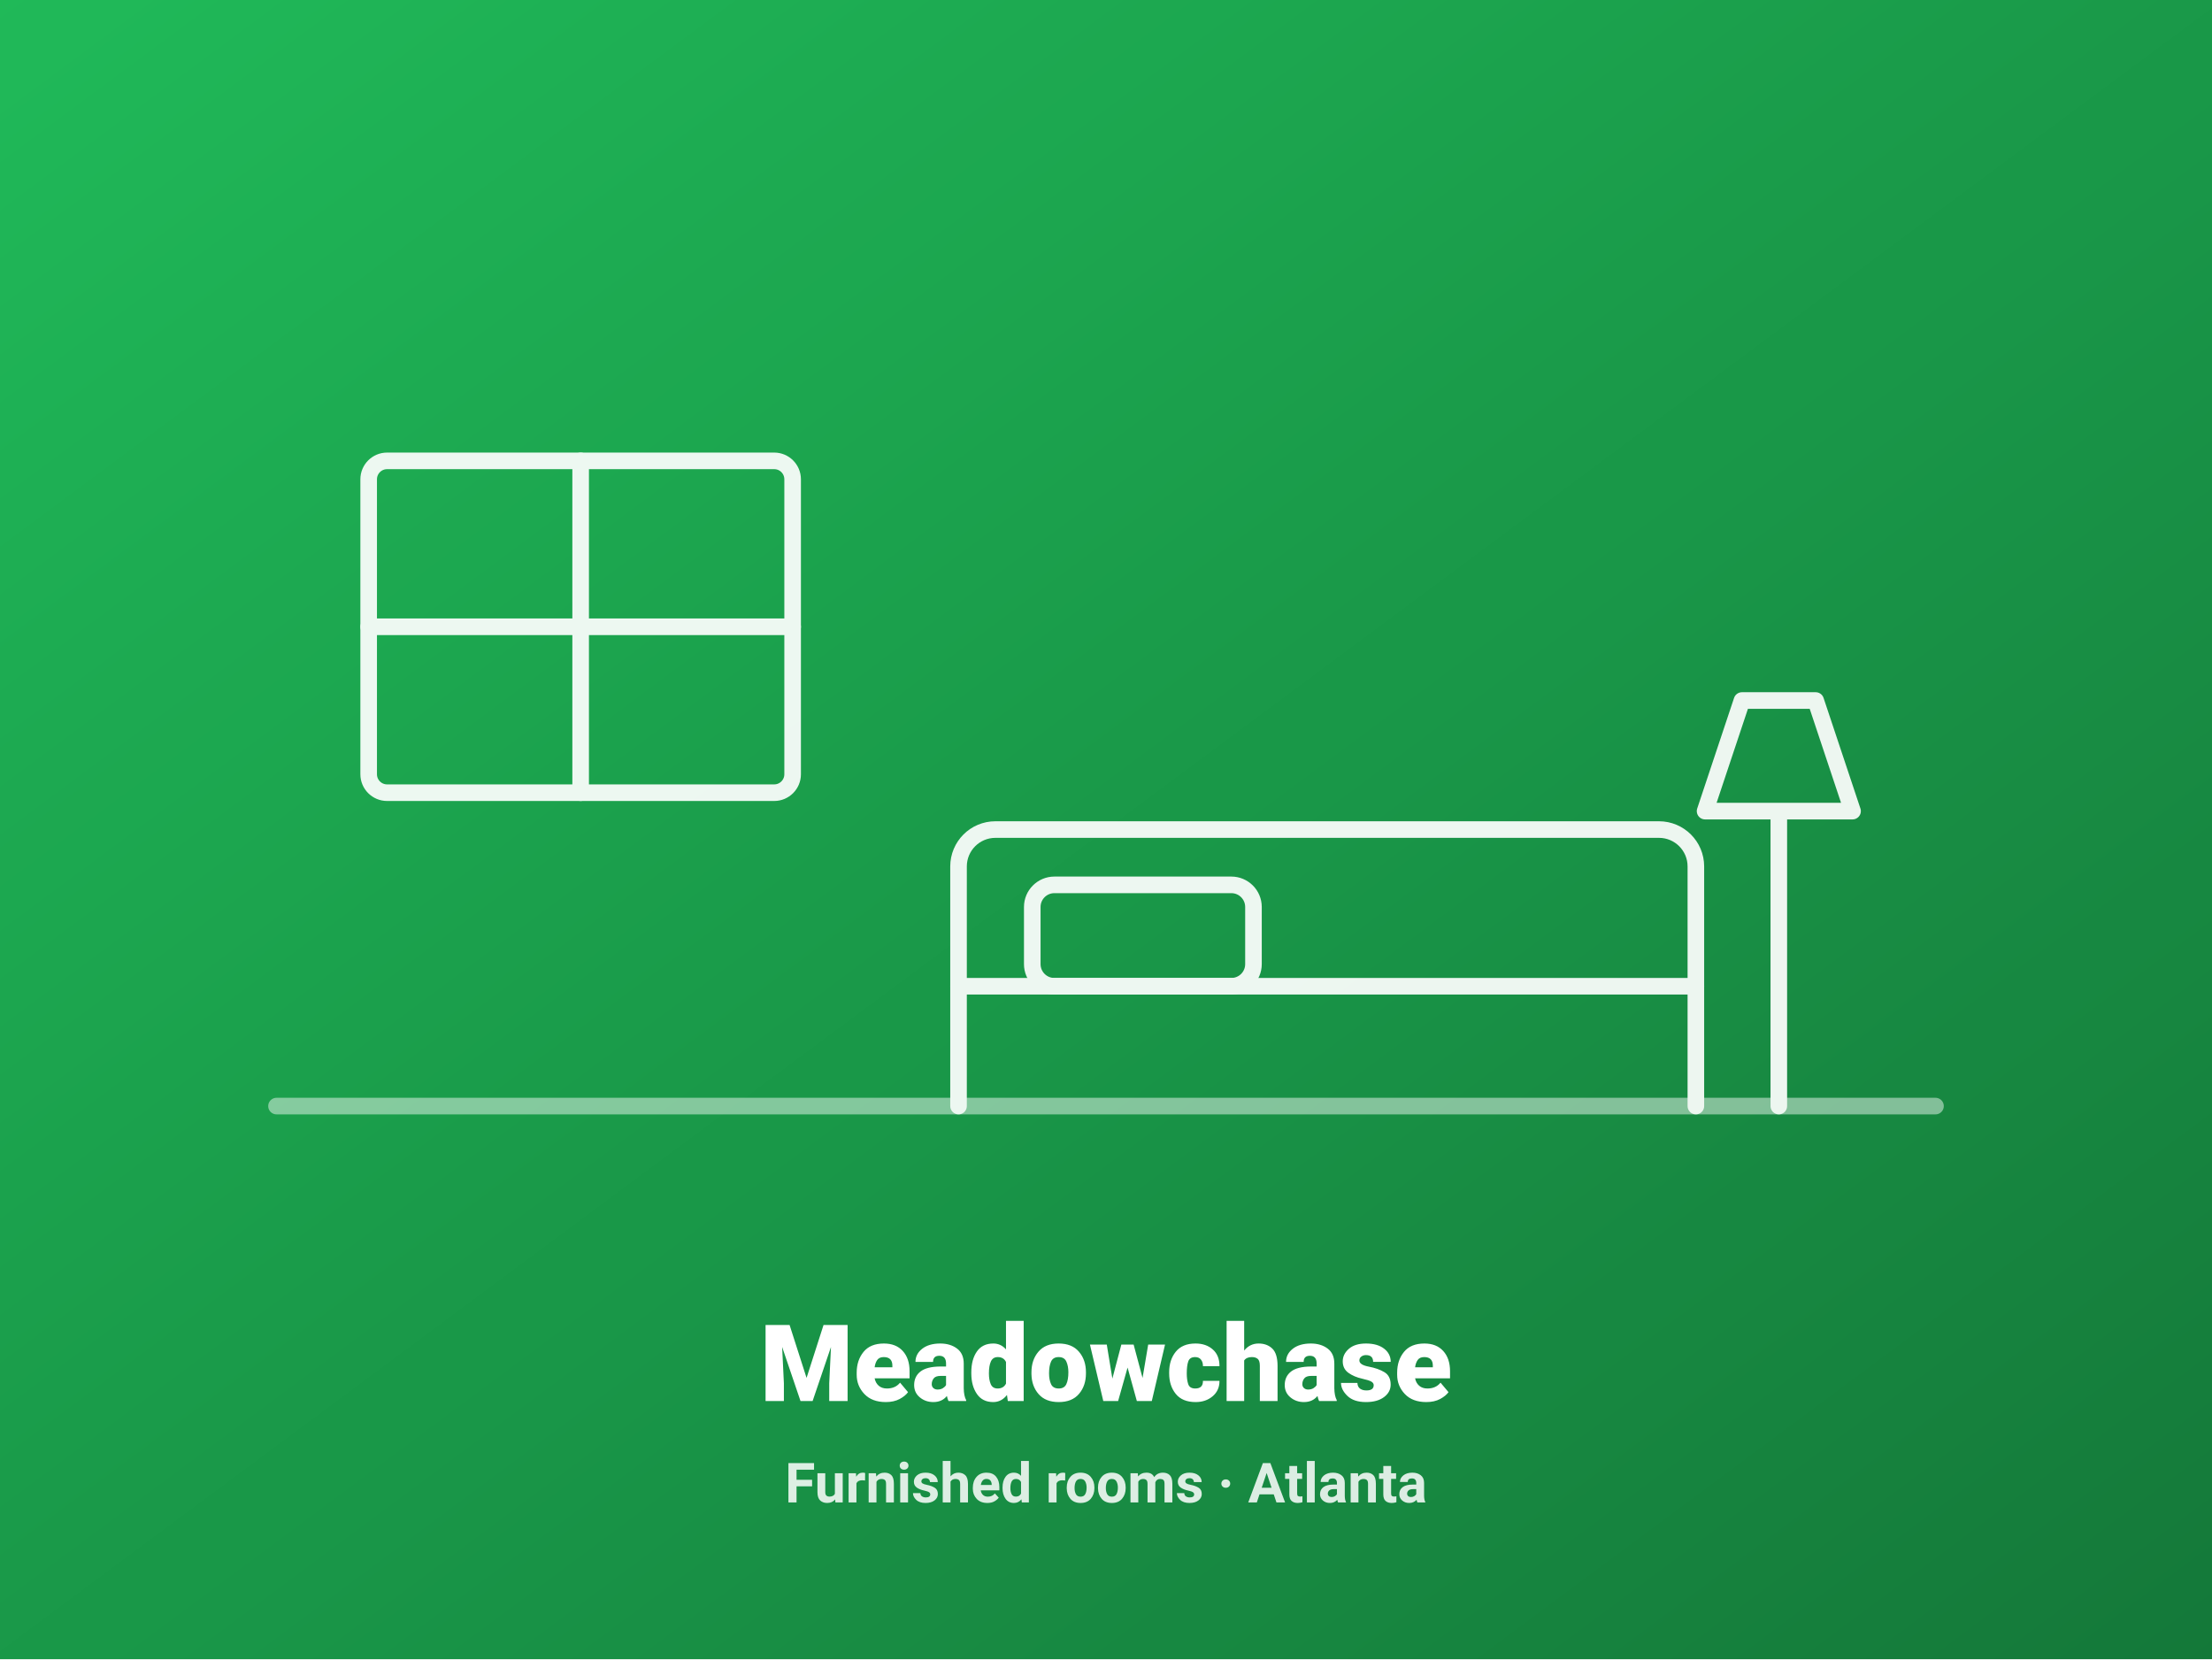
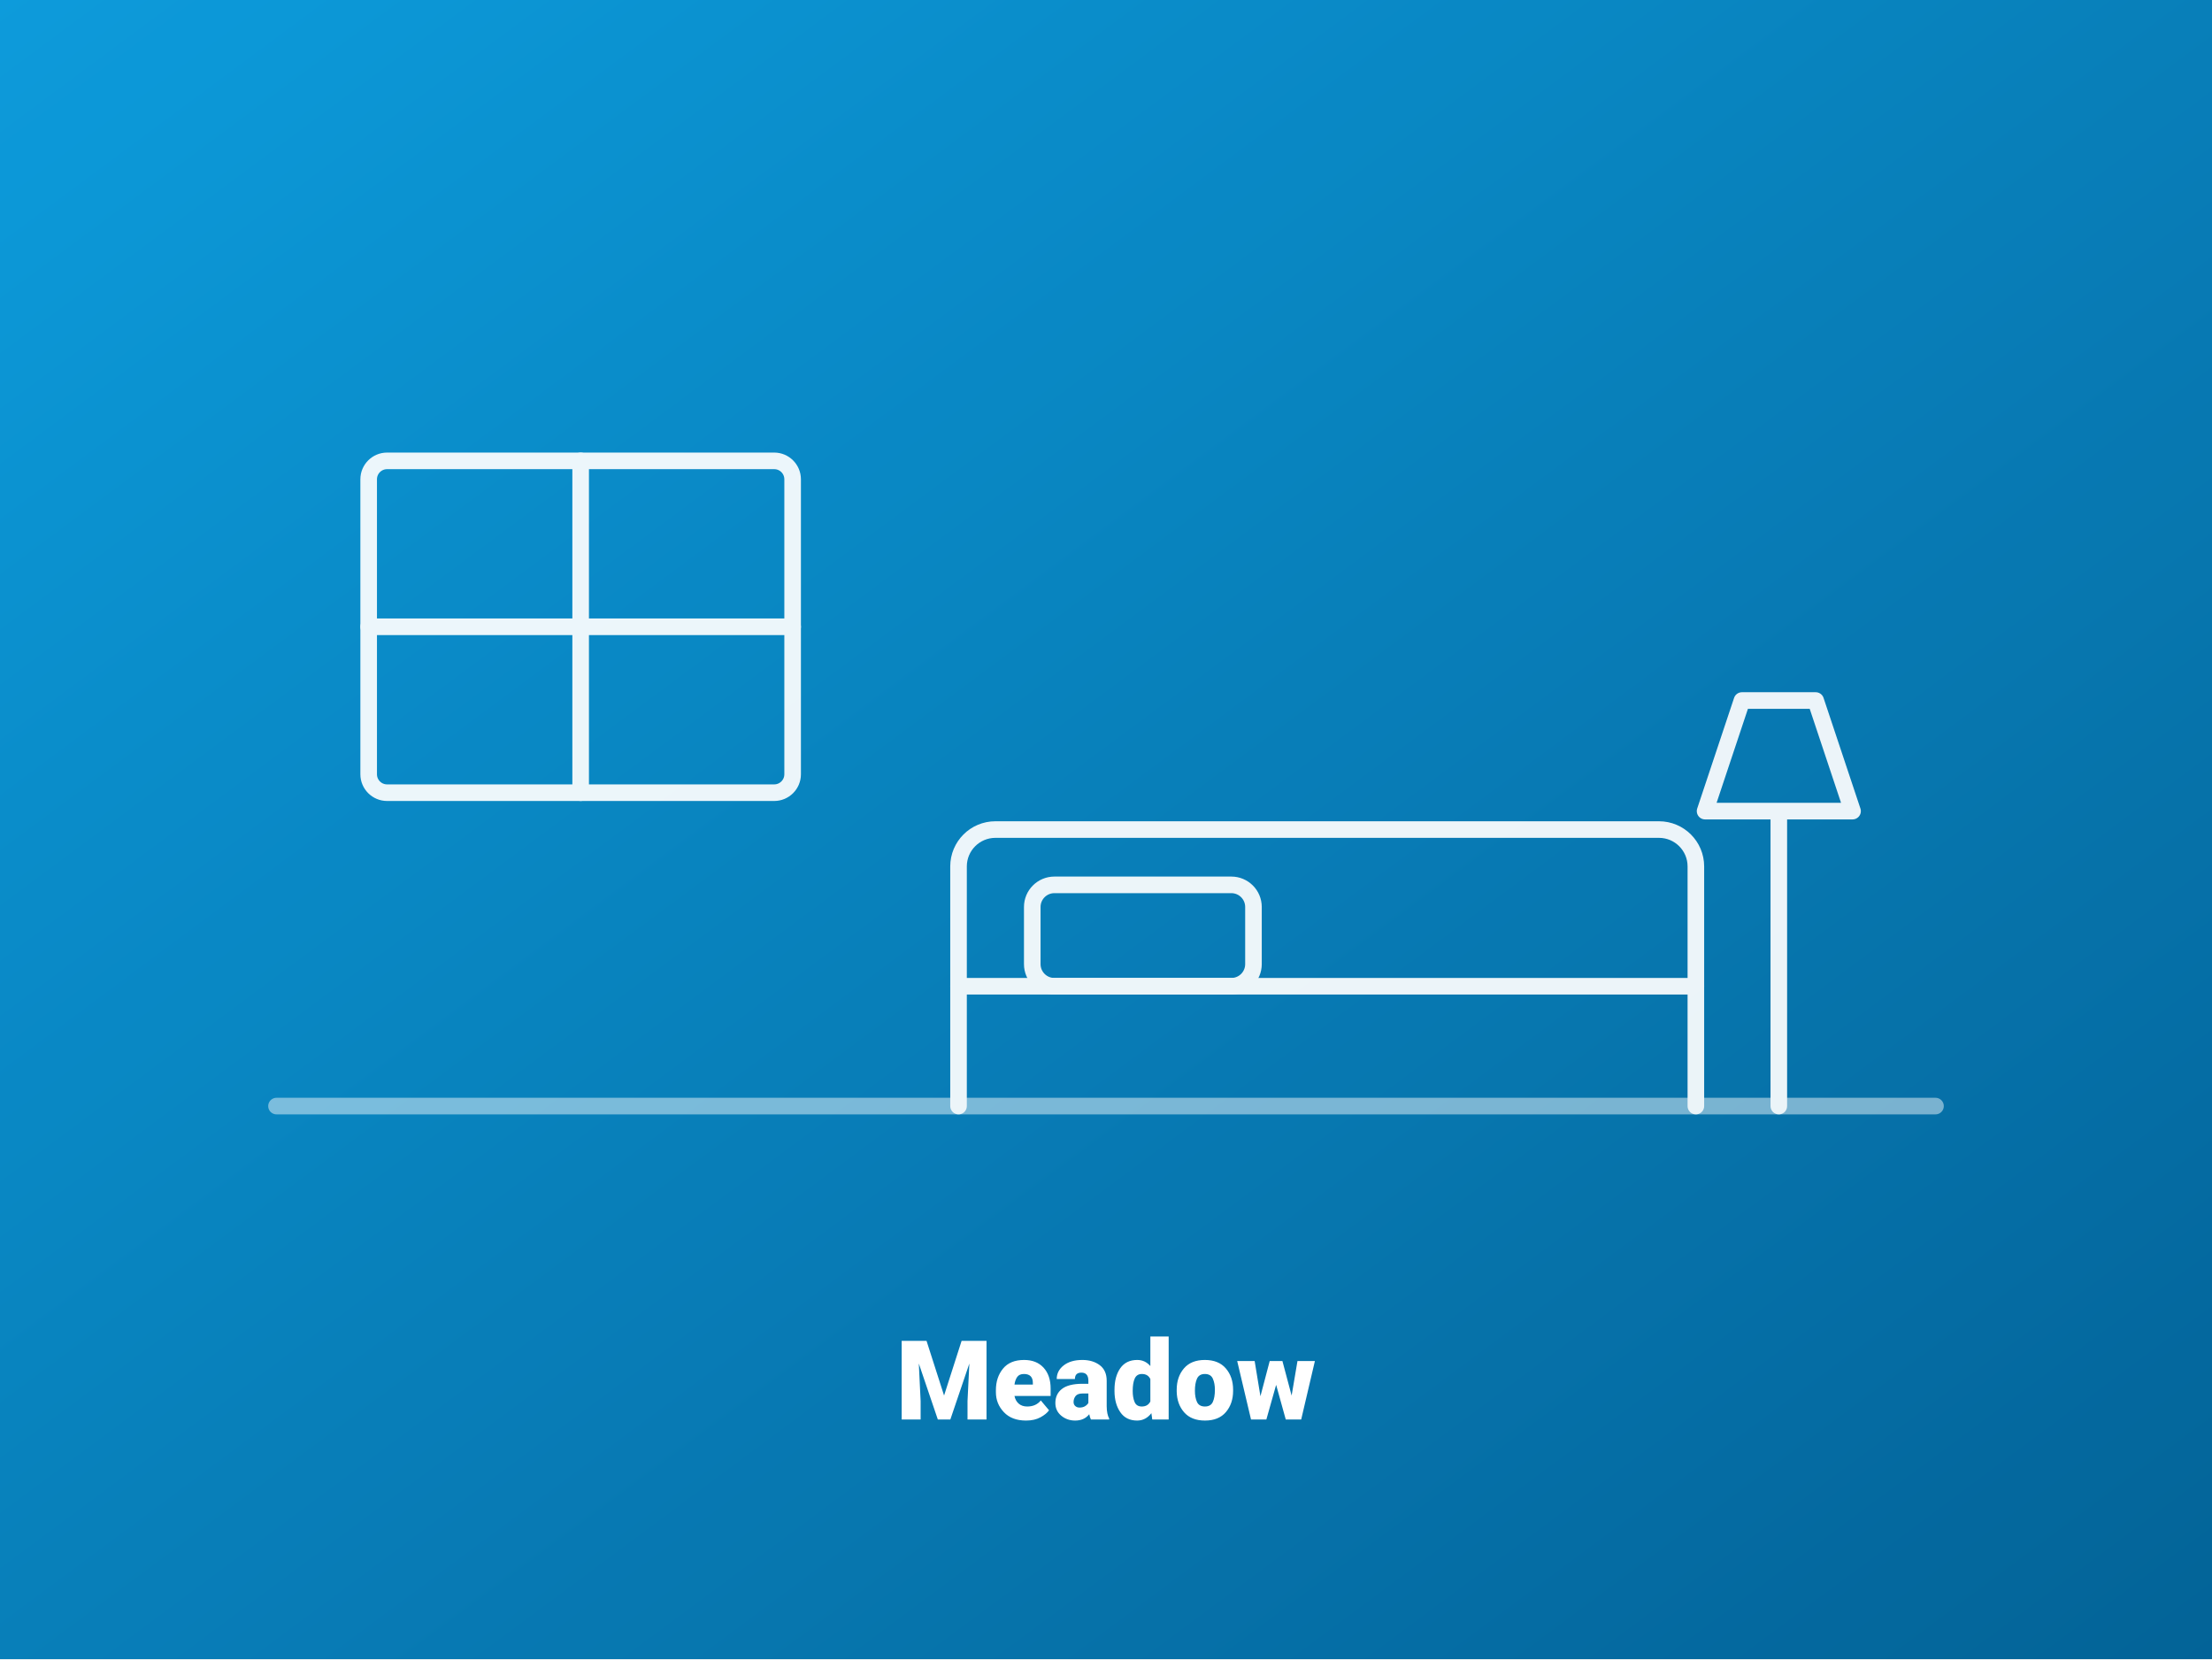
<svg xmlns="http://www.w3.org/2000/svg" width="1200" height="900" viewBox="0 0 1200 900">
  <defs>
    <linearGradient id="g" x1="0" y1="0" x2="1" y2="1">
-       <stop offset="0" stop-color="#22C55E" />
-       <stop offset="1" stop-color="#15803D" />
+       <stop offset="0" stop-color="#0EA5E9" />
+       <stop offset="1" stop-color="#0369A1" />
    </linearGradient>
  </defs>
  <rect width="1200" height="900" fill="url(#g)" />
  <rect width="1200" height="900" fill="#000" opacity="0.06" />
  <g fill="none" stroke="#FFFFFF" stroke-width="9" stroke-linecap="round" stroke-linejoin="round" opacity="0.92">
    <path d="M150 600 H1050" opacity="0.5" />
    <rect x="200" y="250" width="230" height="180" rx="10" />
    <path d="M315 250 V430 M200 340 H430" />
    <path d="M520 600 V470 a20 20 0 0 1 20-20 H900 a20 20 0 0 1 20 20 V600" />
    <path d="M520 535 H920" />
    <rect x="560" y="480" width="120" height="55" rx="12" />
    <path d="M965 600 V440 M925 440 H1005 L985 380 H945 Z" />
  </g>
-   <text x="600" y="760" text-anchor="middle" font-family="system-ui,-apple-system,Segoe UI,Roboto,Arial,sans-serif" font-size="58" font-weight="800" fill="#fff">Meadowchase</text>
-   <text x="600" y="815" text-anchor="middle" font-family="system-ui,-apple-system,Segoe UI,Roboto,Arial,sans-serif" font-size="30" font-weight="600" fill="#fff" opacity="0.85">Furnished rooms · Atlanta</text>
+   <text x="600" y="770" text-anchor="middle" font-family="system-ui,-apple-system,Segoe UI,Roboto,Arial,sans-serif" font-size="60" font-weight="800" fill="#fff">Meadow</text>
</svg>
